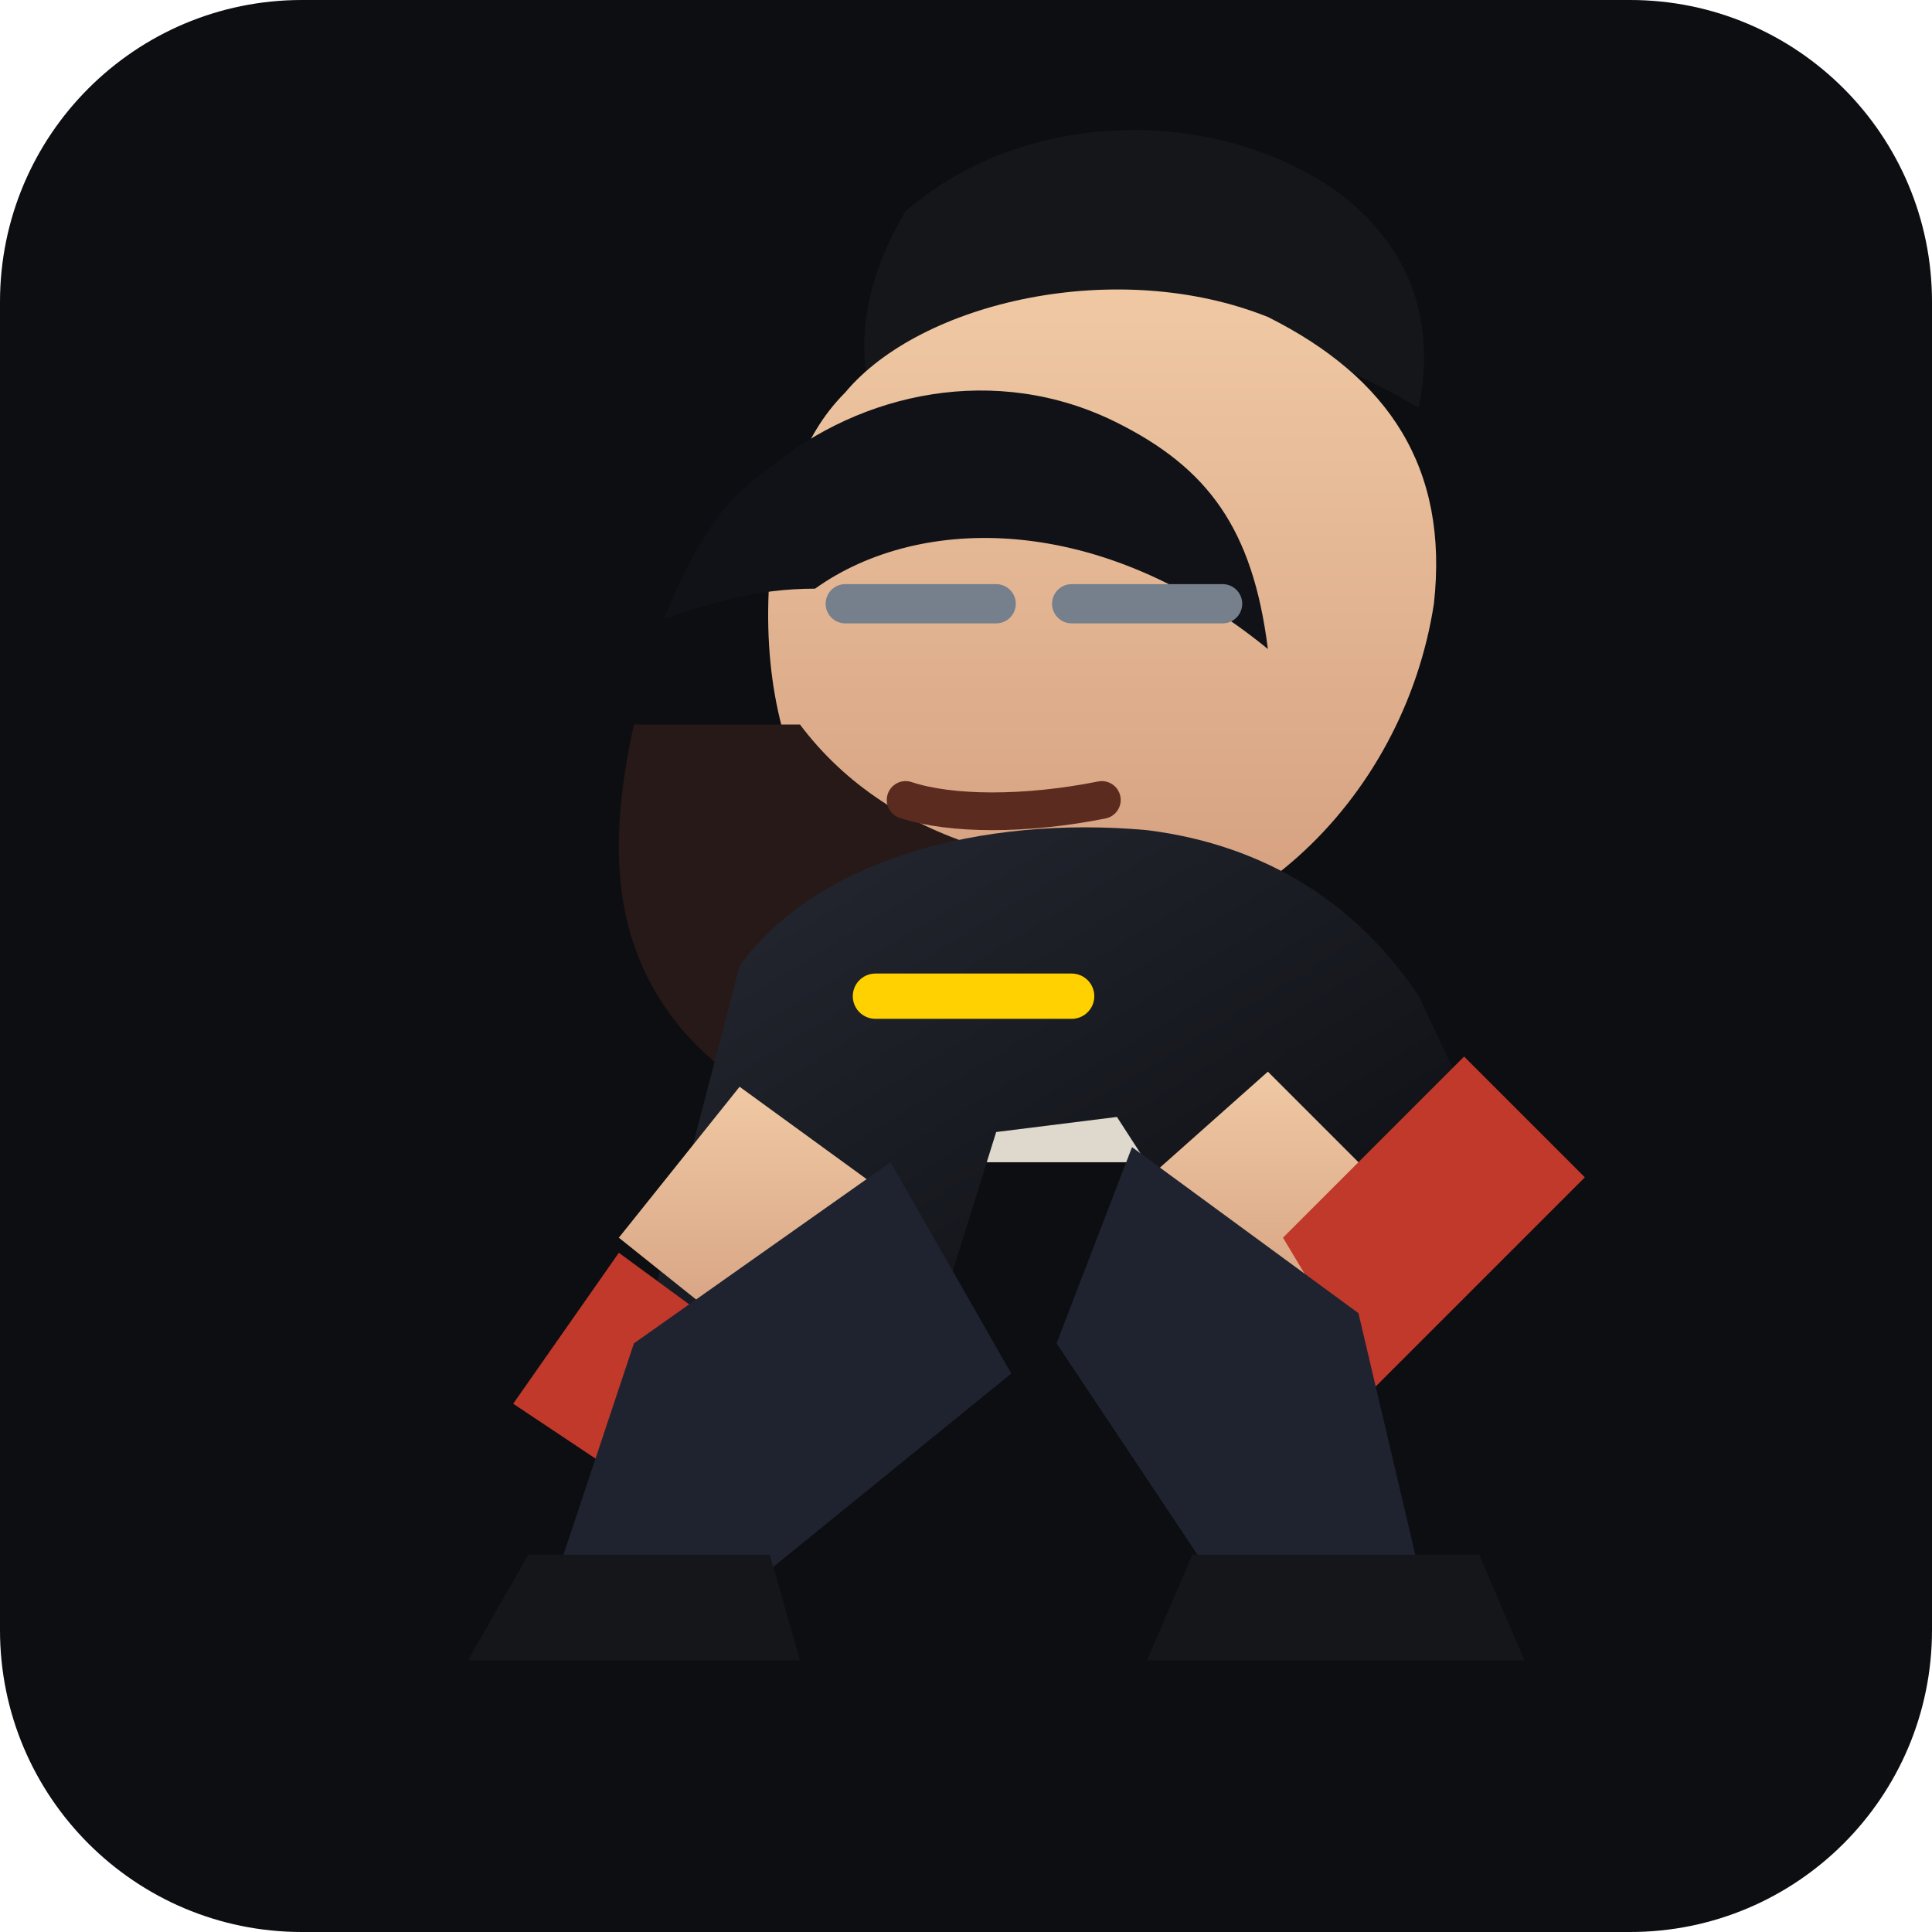
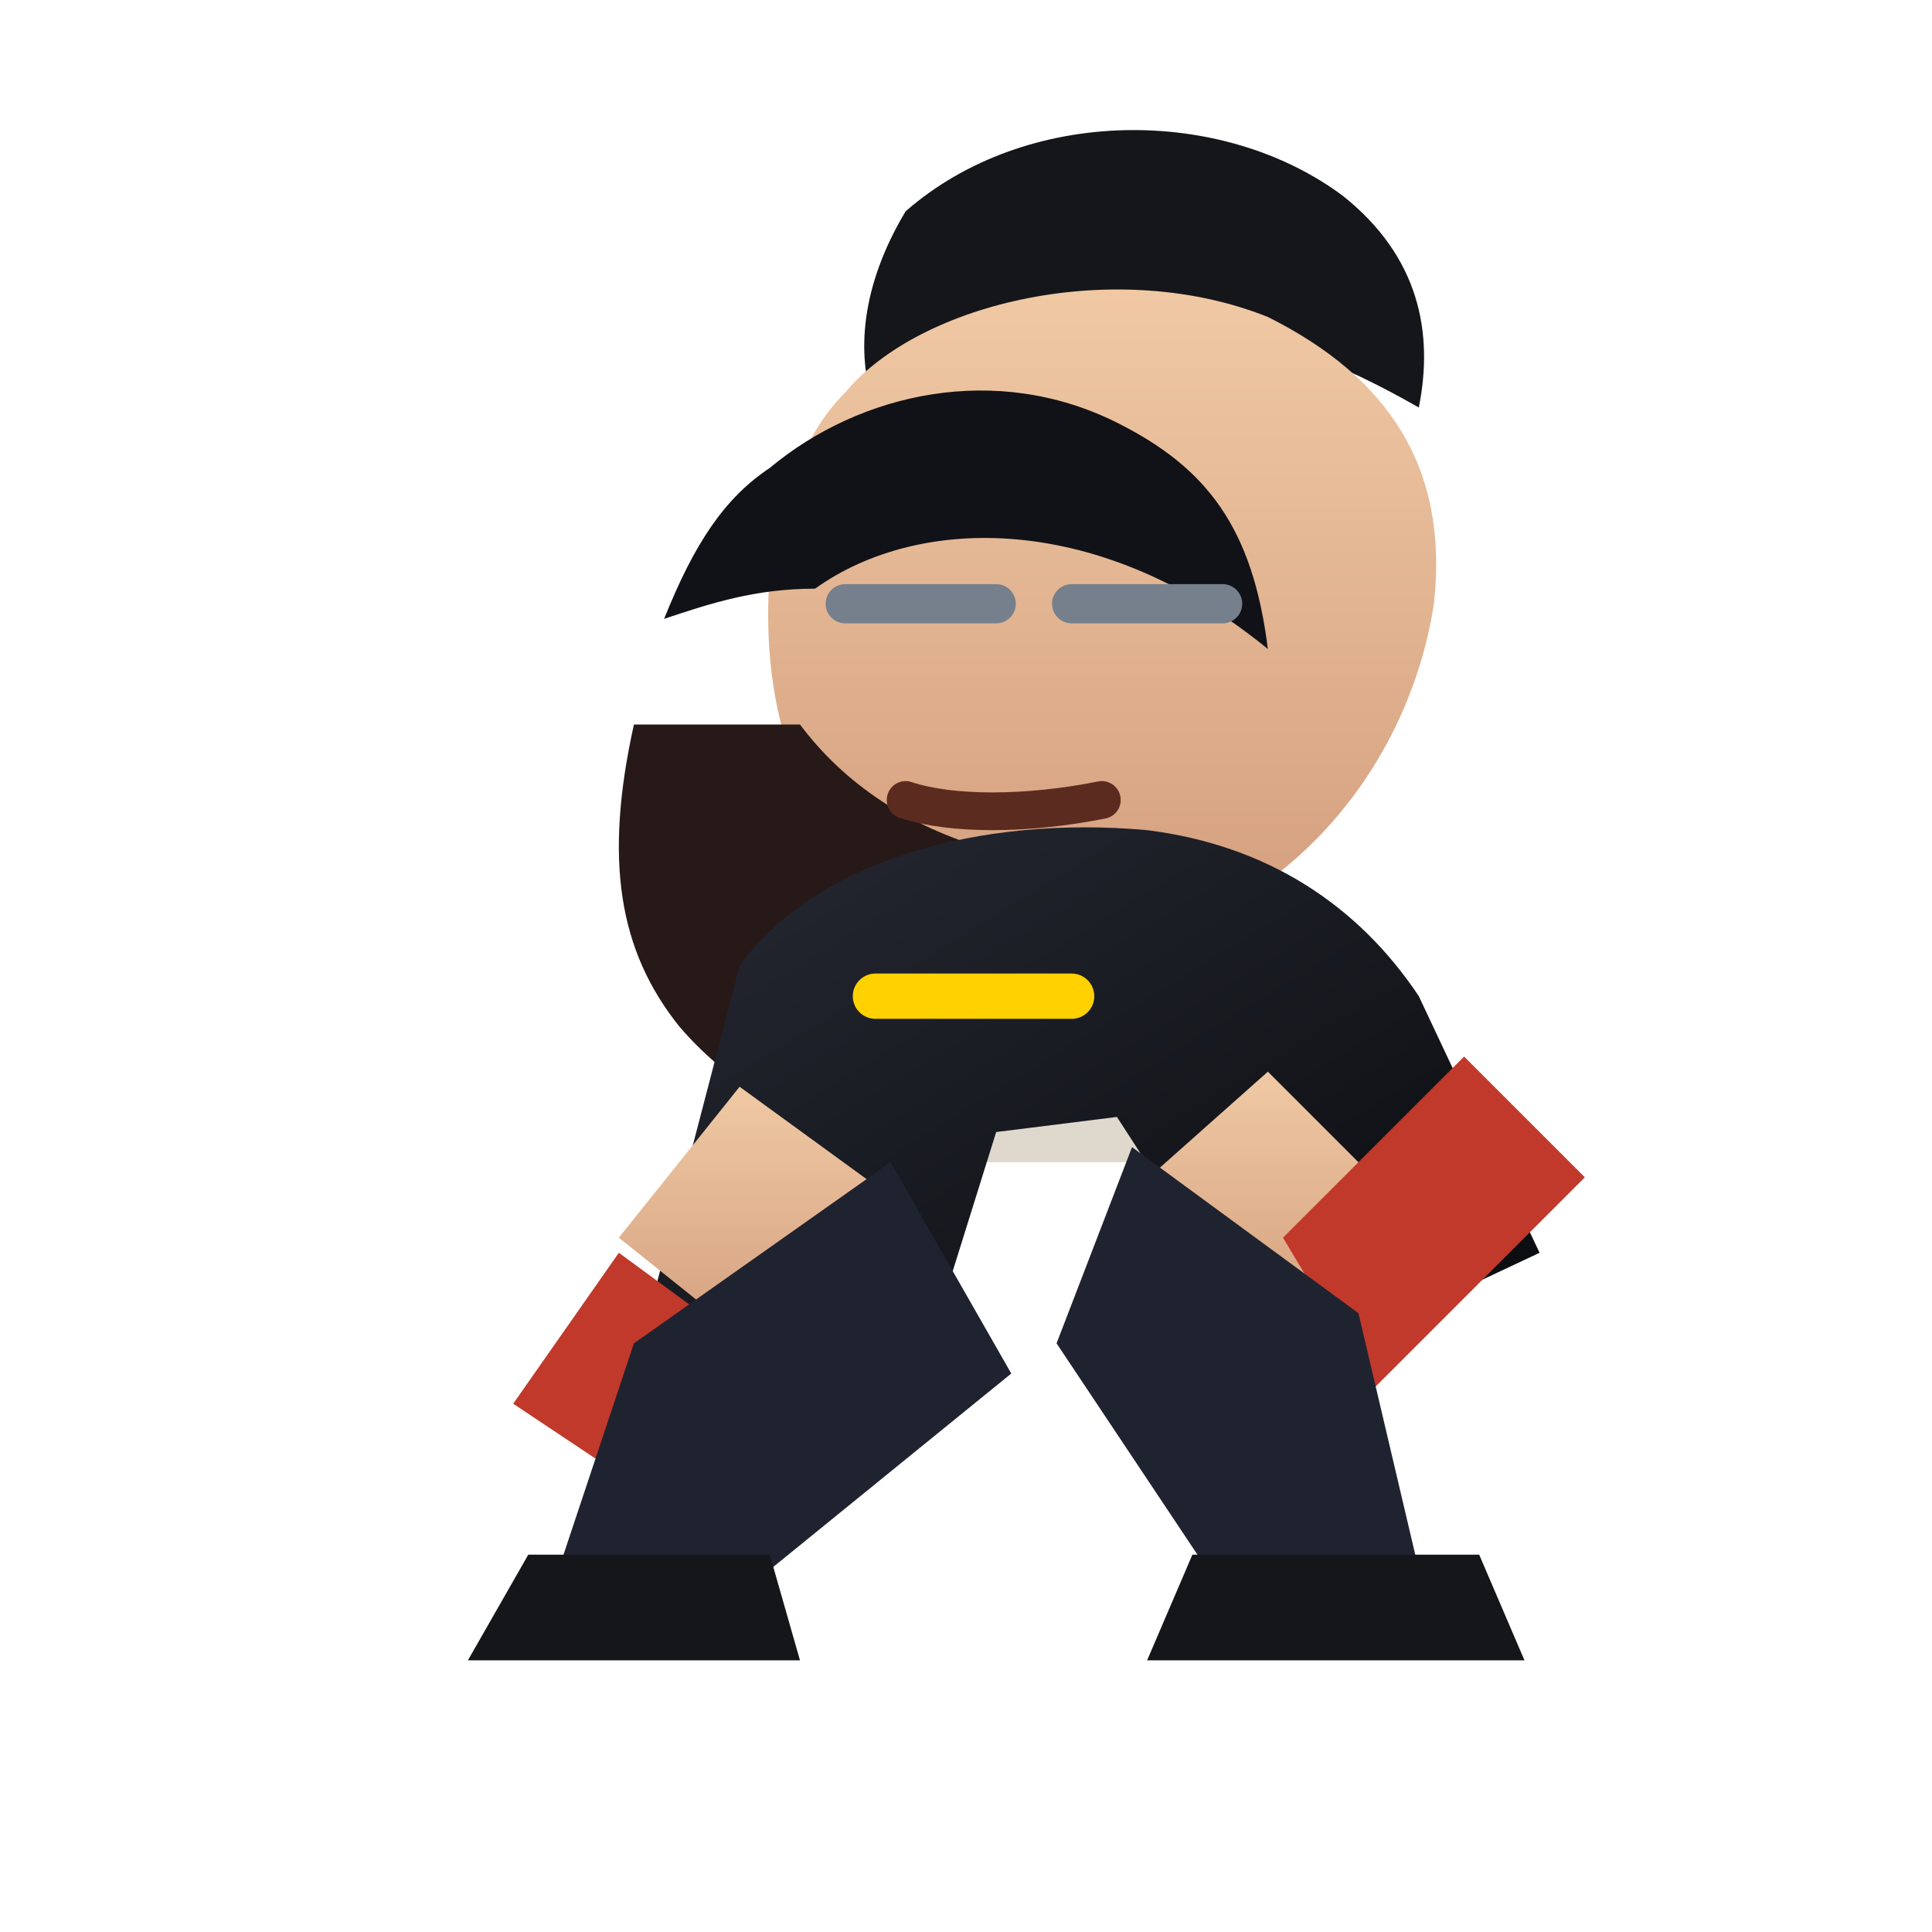
<svg xmlns="http://www.w3.org/2000/svg" viewBox="0 0 128 128" role="img" aria-labelledby="title">
  <defs>
    <linearGradient id="shirt" x1="0" x2="1" y1="0" y2="1">
      <stop offset="0" stop-color="#262933" />
      <stop offset="1" stop-color="#090a0d" />
    </linearGradient>
    <linearGradient id="skin" x1="0" x2="0" y1="0" y2="1">
      <stop offset="0" stop-color="#f0c9a4" />
      <stop offset="1" stop-color="#d39d7d" />
    </linearGradient>
  </defs>
-   <rect width="128" height="128" rx="20" fill="#0d0e12" />
  <path d="M60 14c8-7 21-7 29-1 5 4 6 9 5 14-7-4-13-6-20-4-4 2-7 4-10 9-5 0-10-8-4-18Z" fill="#15161a" />
  <path d="M56 26c5-6 18-9 28-5 8 4 12 10 11 19-2 13-13 24-27 23-12-2-18-12-17-25 1-5 2-9 5-12Z" fill="url(#skin)" />
  <path d="M53 48c6 8 17 11 30 9-2 8-6 14-13 17-9 4-19 1-25-6-4-5-5-11-3-20Z" fill="#261917" />
  <path d="M54 39c7-5 19-5 30 4-1-8-4-12-10-15-8-4-17-2-23 3-3 2-5 5-7 10 3-1 6-2 10-2Z" fill="#111217" />
  <path d="M57 59h17l5 18H55Z" fill="#dfd8cd" />
  <path d="M49 64c5-7 16-10 27-9 8 1 14 5 18 11l8 17-17 8-11-17-8 1-5 16-18-4 6-23Z" fill="url(#shirt)" />
  <path d="M58 66h13" stroke="#ffd100" stroke-width="3" stroke-linecap="round" />
  <path d="M49 72l-8 10 10 8 9-10-11-8Z" fill="url(#skin)" />
  <path d="M84 71l10 10-8 8-11-10 9-8Z" fill="url(#skin)" />
  <path d="M41 83l15 11-7 9-15-10 7-10Z" fill="#c0392b" />
  <path d="M85 82l12-12 8 8-14 14-6-10Z" fill="#c0392b" />
  <path d="M59 77l-17 12-5 15h14l16-13-8-14Z" fill="#1f2330" />
  <path d="M75 76l15 11 4 17H80L70 89l5-13Z" fill="#1f2330" />
  <path d="M35 103h16l2 7H31Z" fill="#15161a" />
  <path d="M79 103h19l3 7H76Z" fill="#15161a" />
  <path d="M56 40h10M71 40h10" stroke="#76808d" stroke-width="2.6" stroke-linecap="round" />
  <path d="M60 53c3 1 8 1 13 0" stroke="#5c2b1f" stroke-width="2.5" stroke-linecap="round" />
</svg>
